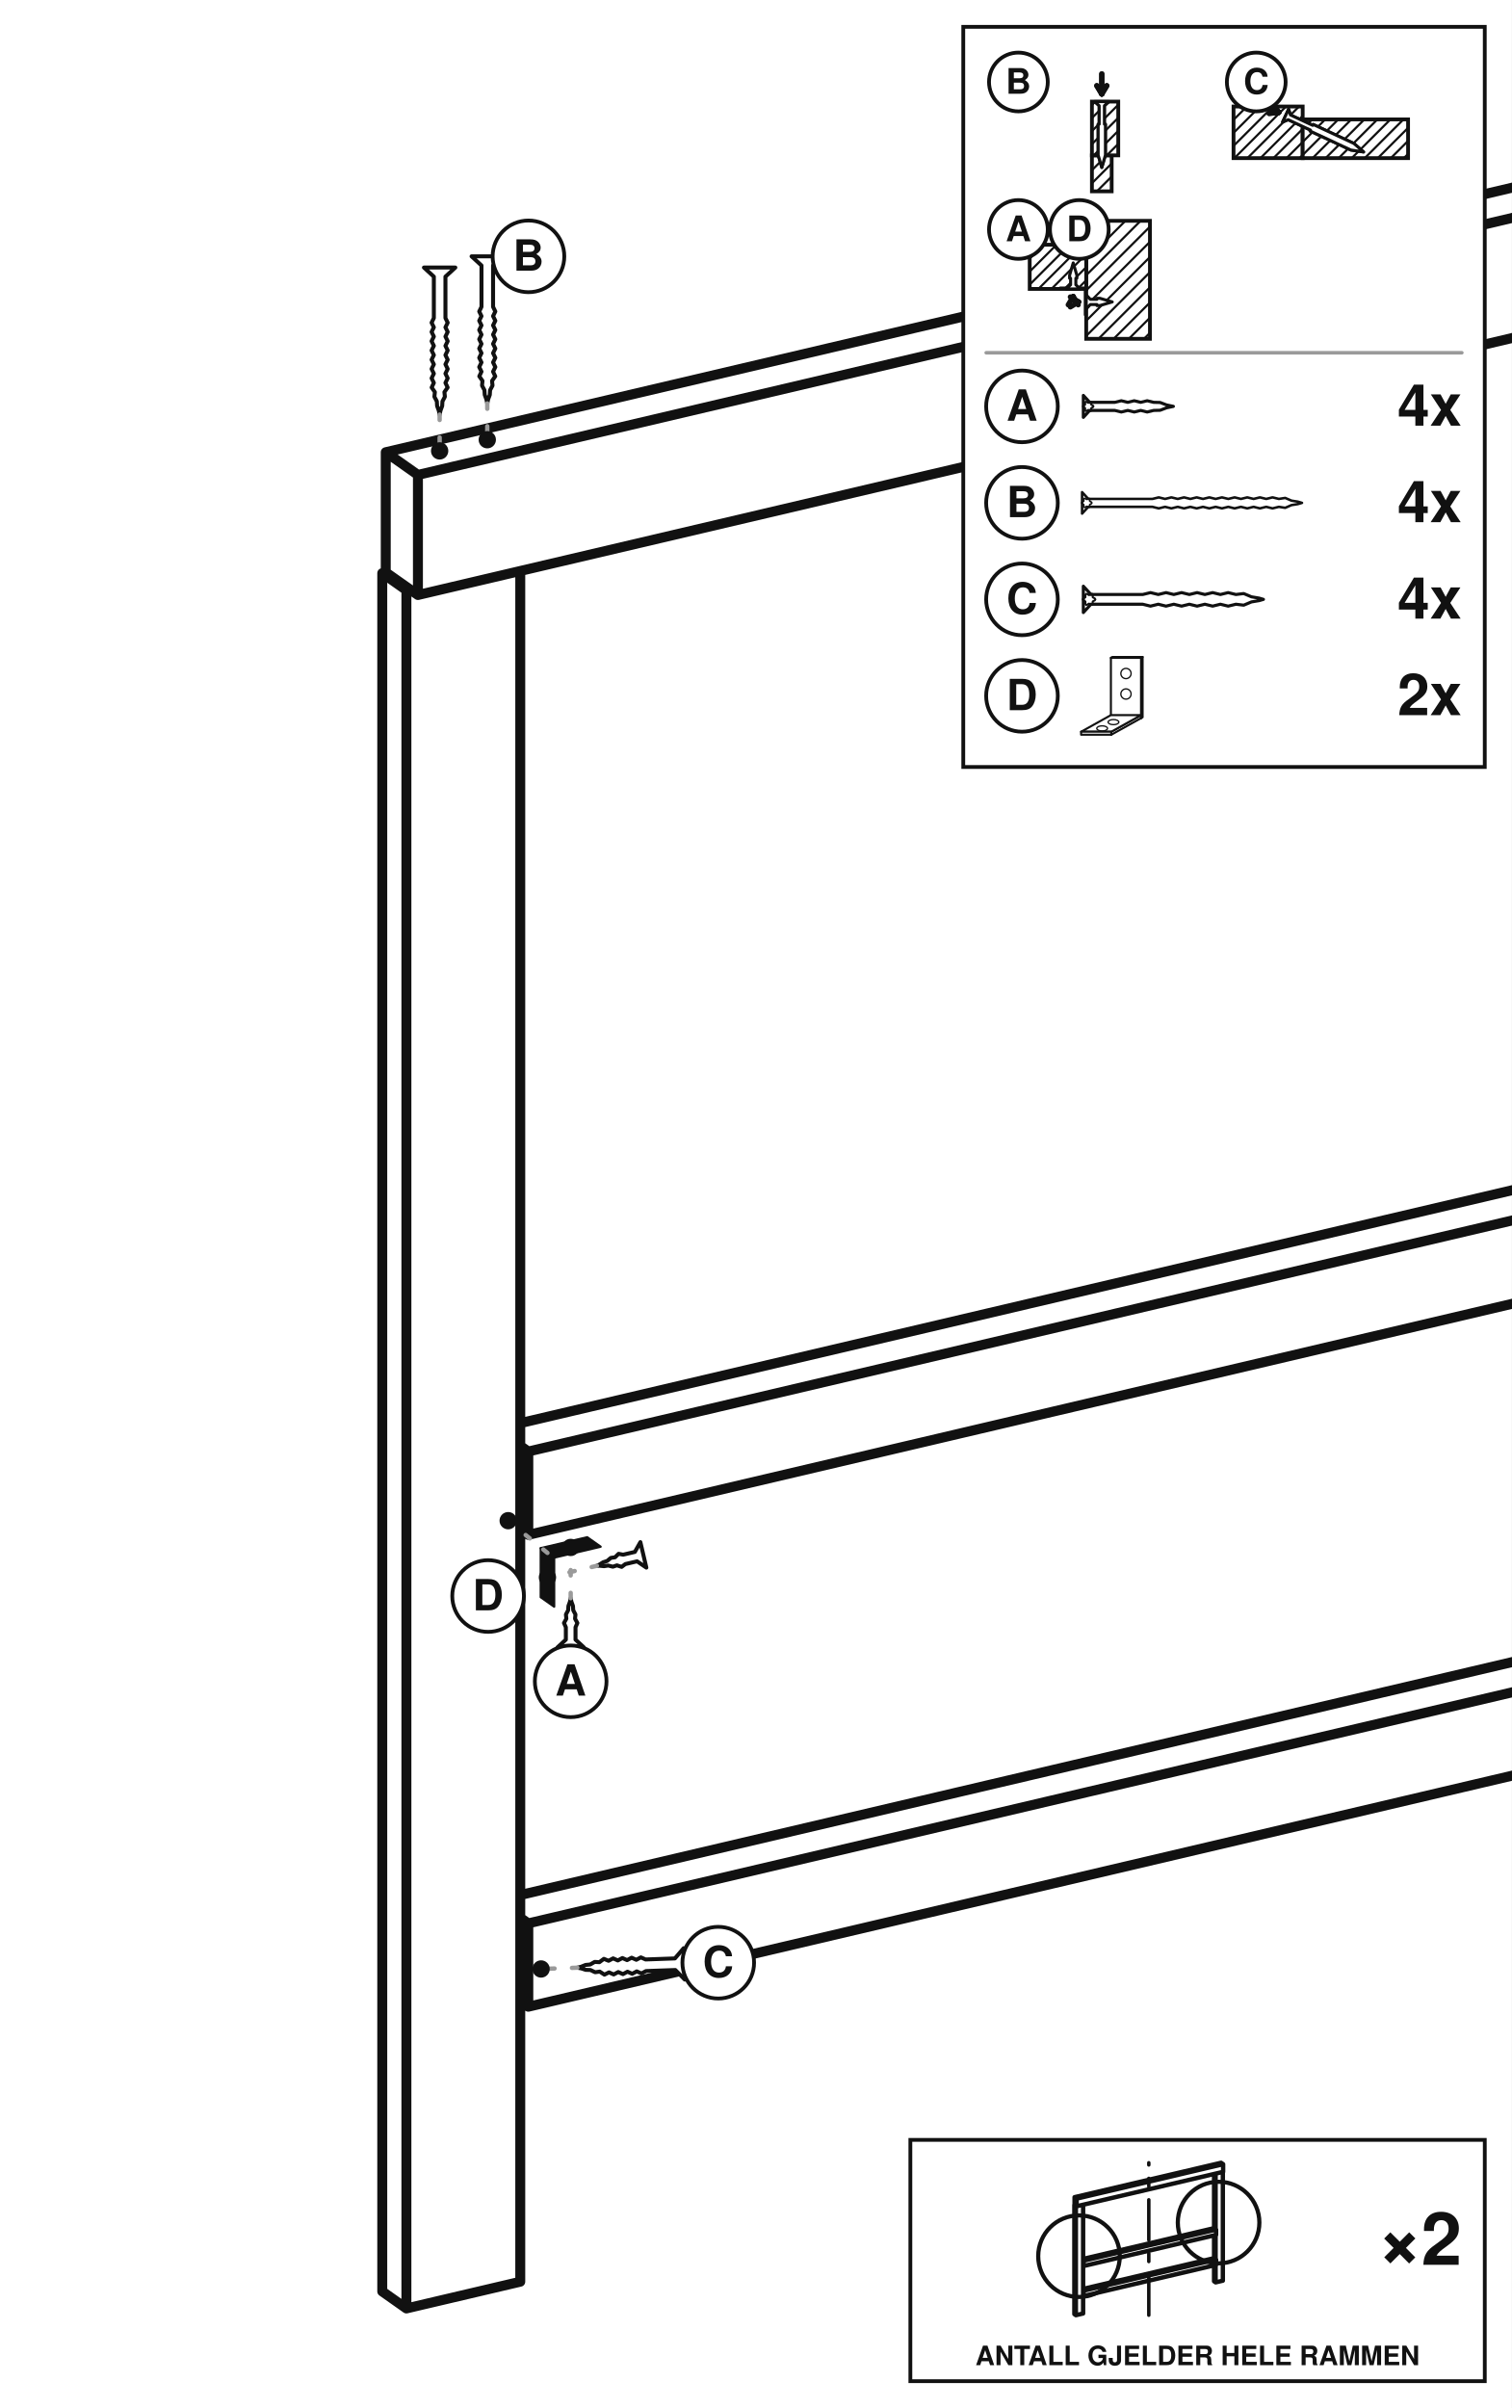
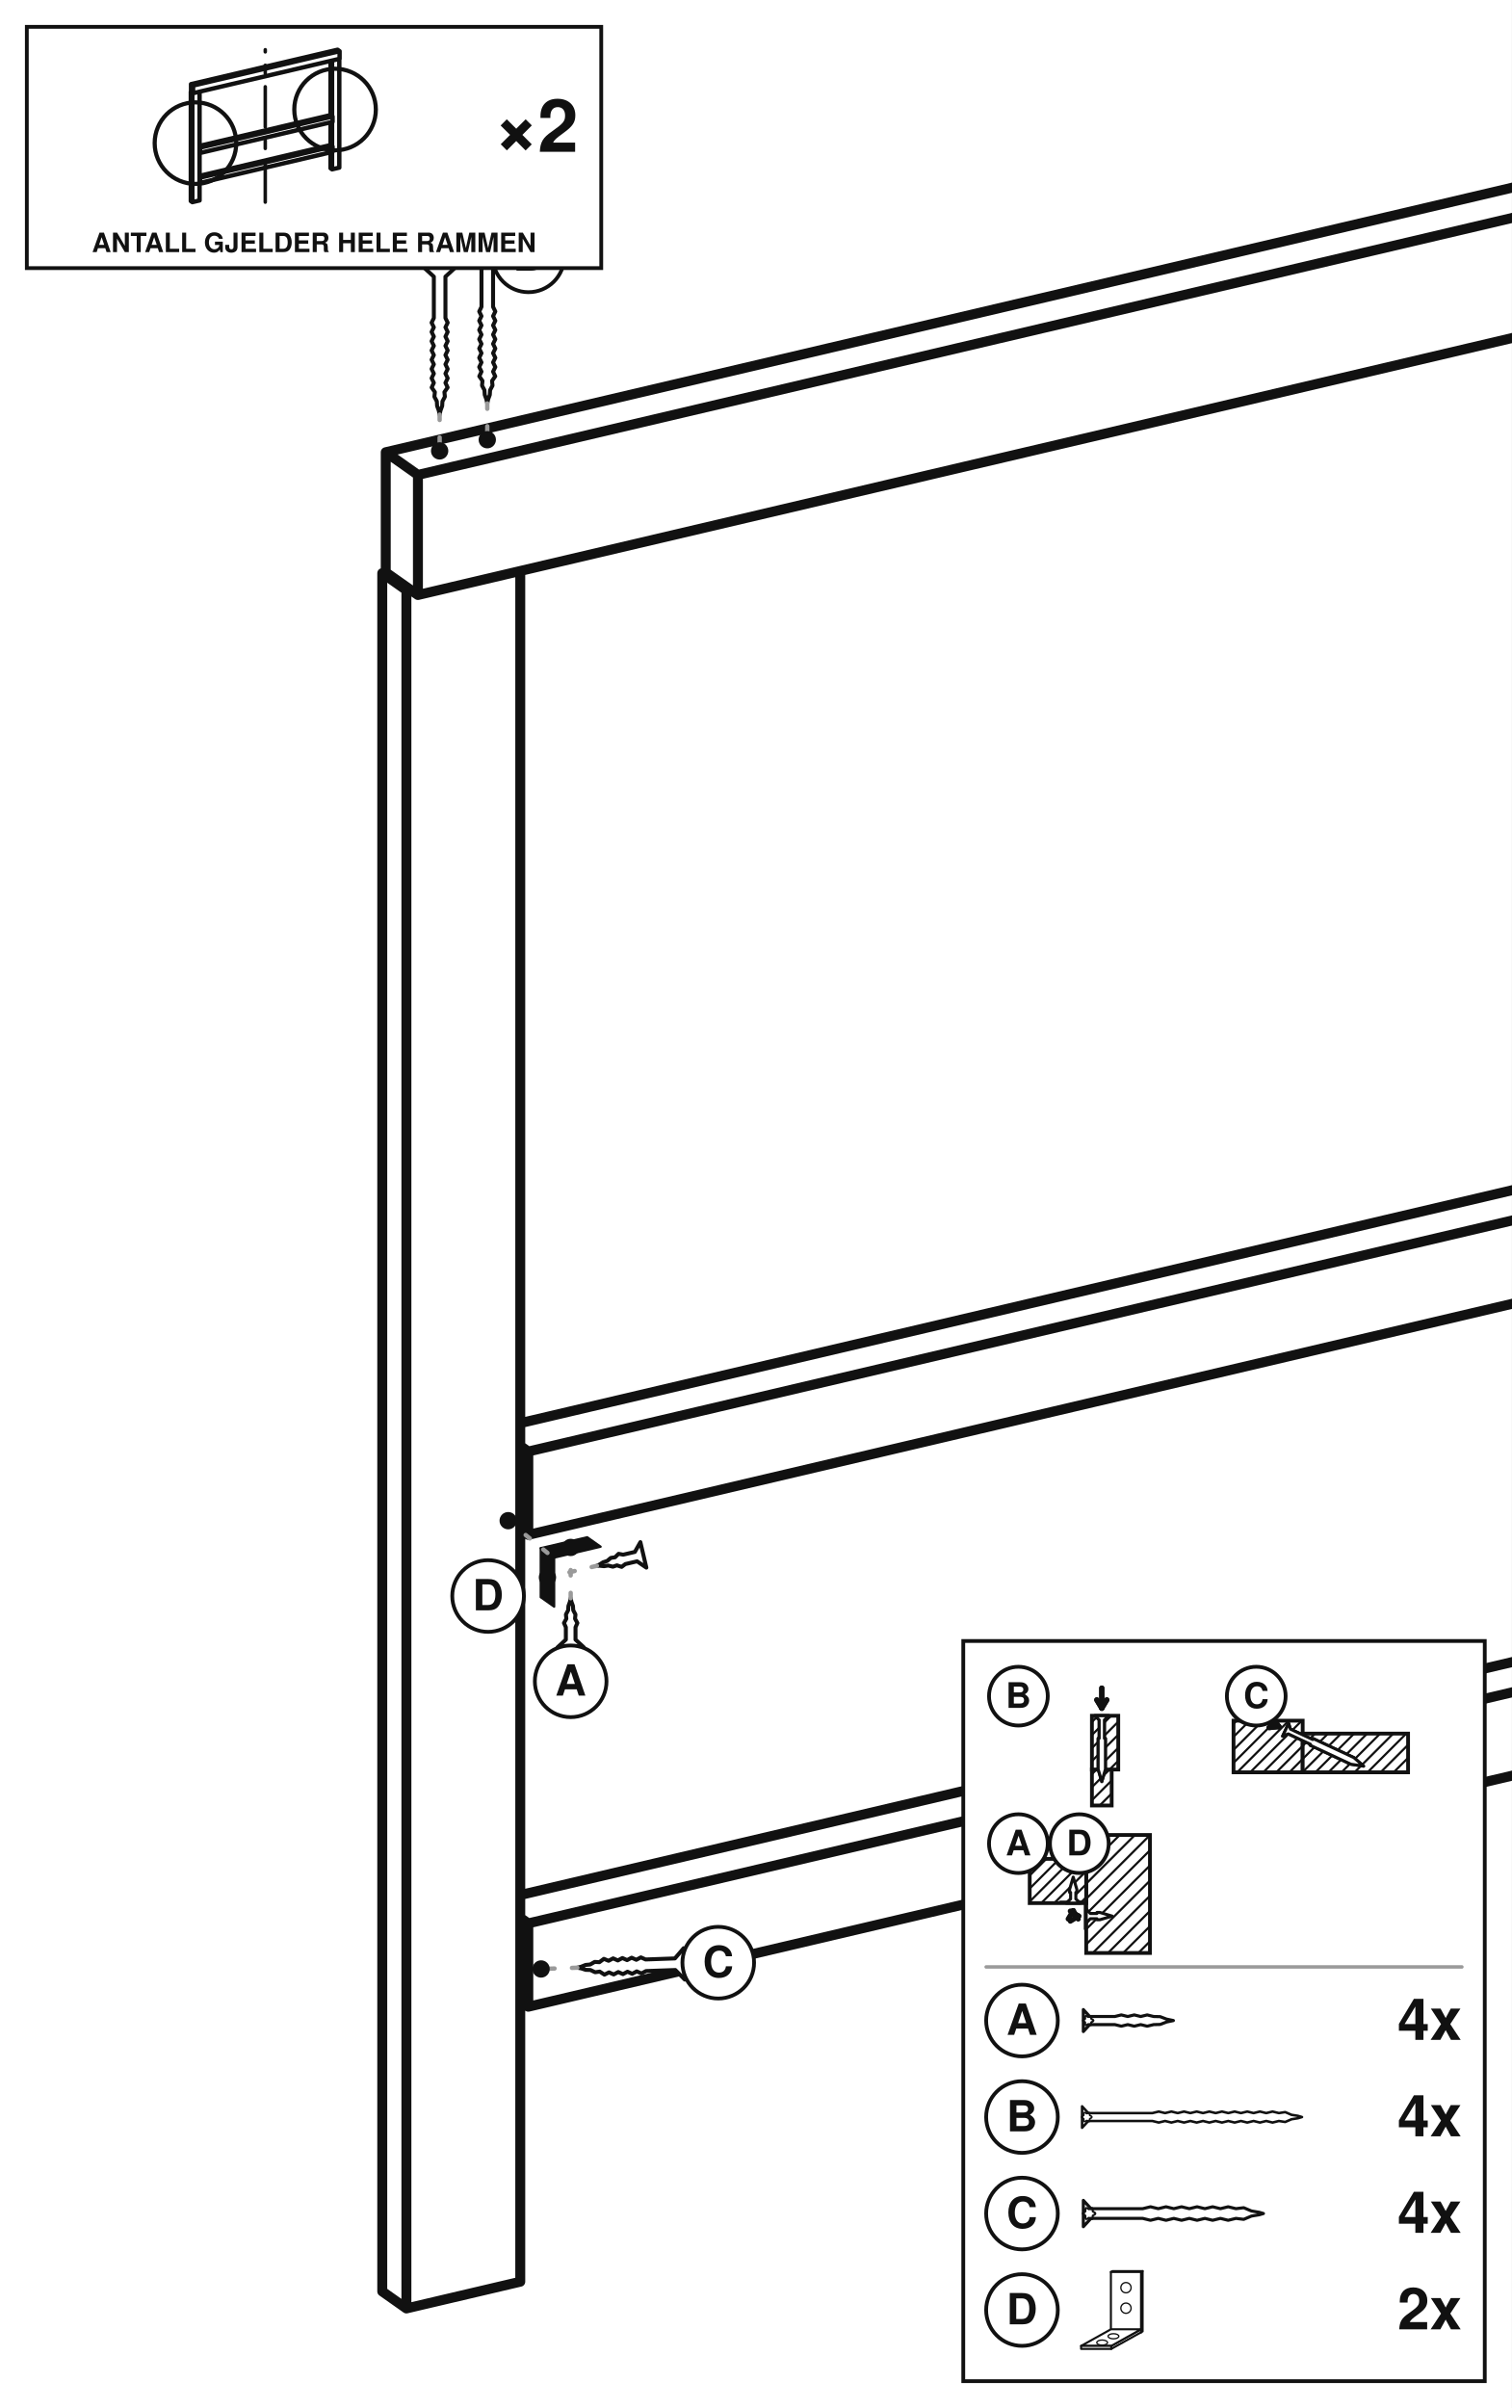
<svg xmlns="http://www.w3.org/2000/svg" viewBox="-1355.67 -722.44 1126.88 1794.88">
  <rect x="-1355.67" y="-722.44" width="1126.88" height="1794.88" fill="#ffffff" />
  <path d="M567.82,329.46 L591.82,346.37 M591.82,408.49 L591.82,346.37 M-967.82,706.99 L-961.82,711.21 M-961.82,773.34 L-961.82,711.21 M-967.82,769.11 L-961.82,773.34 M567.82,329.46 L-967.82,690.08 M591.82,408.49 L-961.82,773.34 M591.82,346.37 L-961.82,711.21 M670.7,593.54 L670.7,-681.62 M567.82,600.79 L567.82,414.13 M567.82,329.46 L567.82,62.41 M567.82,-22.25 L567.82,-657.46 M585.82,613.47 L585.82,409.9 M585.82,342.14 L585.82,58.19 M585.82,-9.57 L585.82,-661.69 M567.82,600.79 L585.82,613.47 M670.7,593.54 L585.82,613.47 M-967.82,978.31 L-967.82,-296.84 M-1070.7,985.56 L-1070.7,-295.23 M-1070.7,-295.23 L-1052.7,-282.55 M-1052.7,998.24 L-1052.7,-282.55 M-1070.7,985.56 L-1052.7,998.24 M-1068.1,-295.84 L-1070.7,-295.23 M-967.82,978.31 L-1052.7,998.24 M-1050.1,-283.16 L-1052.7,-282.55 M567.82,-22.25 L591.82,-5.34 M591.82,56.78 L591.82,-5.34 M-967.82,355.27 L-961.82,359.5 M-961.82,421.62 L-961.82,359.5 M-967.82,417.39 L-961.82,421.62 M567.82,-22.25 L-967.82,338.36 M591.82,56.78 L-961.82,421.62 M591.82,-5.34 L-961.82,359.5 M650.1,-788.85 L674.1,-771.94 M674.1,-682.42 L674.1,-771.94 M-1068.1,-295.84 L-1068.1,-385.37 M-1068.1,-385.37 L-1044.1,-368.46 M-1044.1,-278.93 L-1044.1,-368.46 M-1068.1,-295.84 L-1044.1,-278.93 M650.1,-788.85 L-1068.1,-385.37 M674.1,-682.42 L-1044.1,-278.93 M674.1,-771.94 L-1044.1,-368.46" fill="none" stroke="#111111" stroke-width="3.34" stroke-linecap="round" stroke-linejoin="round" stroke-dasharray="26 20" />
  <path d="M567.82,329.46 L591.82,346.37 M591.82,408.49 L591.82,346.37 M-967.82,706.99 L-961.82,711.21 M-961.82,773.34 L-961.82,711.21 M-967.82,769.11 L-961.82,773.34 M567.82,329.46 L-967.82,690.08 M591.82,408.49 L-961.82,773.34 M591.82,346.37 L-961.82,711.21 M670.7,593.54 L670.7,-681.62 M567.82,600.79 L567.82,414.13 M567.82,329.46 L567.82,62.41 M567.82,-22.25 L567.82,-657.46 M585.82,613.47 L585.82,409.9 M585.82,342.14 L585.82,58.19 M585.82,-9.57 L585.82,-661.69 M567.82,600.79 L585.82,613.47 M670.7,593.54 L585.82,613.47 M-967.82,978.31 L-967.82,-296.84 M-1070.7,985.56 L-1070.7,-295.23 M-1070.7,-295.23 L-1052.7,-282.55 M-1052.7,998.24 L-1052.7,-282.55 M-1070.7,985.56 L-1052.7,998.24 M-1068.1,-295.84 L-1070.7,-295.23 M-967.82,978.31 L-1052.7,998.24 M-1050.1,-283.16 L-1052.7,-282.55 M567.82,-22.25 L591.82,-5.34 M591.82,56.78 L591.82,-5.34 M-967.82,355.27 L-961.82,359.5 M-961.82,421.62 L-961.82,359.5 M-967.82,417.39 L-961.82,421.62 M567.82,-22.25 L-967.82,338.36 M591.82,56.78 L-961.82,421.62 M591.82,-5.34 L-961.82,359.5 M650.1,-788.85 L674.1,-771.94 M674.1,-682.42 L674.1,-771.94 M-1068.1,-295.84 L-1068.1,-385.37 M-1068.1,-385.37 L-1044.1,-368.46 M-1044.1,-278.93 L-1044.1,-368.46 M-1068.1,-295.84 L-1044.1,-278.93 M650.1,-788.85 L-1068.1,-385.37 M674.1,-682.42 L-1044.1,-278.93 M674.1,-771.94 L-1044.1,-368.46" fill="none" stroke="#111111" stroke-width="7.42" stroke-linecap="round" stroke-linejoin="round" />
-   <rect x="-637.56" y="-702.44" width="388.77" height="551.7" rx="0" fill="#ffffff" stroke="#111111" stroke-width="2.82" />
-   <rect x="-541.65" y="-606.63" width="14.72" height="26.8" rx="0" fill="#ffffff" stroke="#111111" stroke-width="2.82" />
-   <path d="M-541.65,-605.29 L-540.31,-606.63 M-541.65,-595.57 L-530.59,-606.63 M-541.65,-585.85 L-526.93,-600.57 M-537.95,-579.83 L-526.93,-590.85 M-528.23,-579.83 L-526.93,-581.13" fill="none" stroke="#111111" stroke-width="1.63" />
-   <rect x="-541.65" y="-646.71" width="19.63" height="40.08" rx="0" fill="#ffffff" stroke="#111111" stroke-width="2.82" />
-   <path d="M-541.65,-644.17 L-539.11,-646.71 M-541.65,-634.45 L-529.39,-646.71 M-541.65,-624.73 L-522.02,-644.36 M-541.65,-615.01 L-522.02,-634.64 M-540.31,-606.63 L-522.02,-624.92 M-530.59,-606.63 L-522.02,-615.2" fill="none" stroke="#111111" stroke-width="1.63" />
-   <path d="M-539.57,-646.71 L-536.24,-643.65 L-536.24,-629.84 L-537,-629.84 L-537,-606.84 L-534.29,-597.63 L-531.58,-606.84 L-531.58,-629.84 L-532.34,-629.84 L-532.34,-643.65 L-529.01,-646.71 Z" fill="#ffffff" stroke="#111111" stroke-width="2.26" stroke-linejoin="round" />
-   <path d="M-534.29,-667.33 L-534.29,-652.37" fill="none" stroke="#111111" stroke-width="3.9" stroke-linecap="round" />
-   <path d="M-534.29,-652.37 L-530.58,-658.55" fill="none" stroke="#111111" stroke-width="3.9" stroke-linecap="round" />
-   <path d="M-534.29,-652.37 L-538.01,-658.55" fill="none" stroke="#111111" stroke-width="3.9" stroke-linecap="round" />
-   <path d="M-539.57,-646.71 L-536.24,-643.65 L-536.24,-629.84 L-537,-629.84 L-537,-606.84 L-534.29,-597.63 L-531.58,-606.84 L-531.58,-629.84 L-532.34,-629.84 L-532.34,-643.65 L-529.01,-646.71 Z" fill="#ffffff" stroke="#111111" stroke-width="2.26" stroke-linejoin="round" />
-   <path d="M-534.29,-667.33 L-534.29,-652.37" fill="none" stroke="#111111" stroke-width="3.9" stroke-linecap="round" />
-   <path d="M-534.29,-652.37 L-530.58,-658.55" fill="none" stroke="#111111" stroke-width="3.9" stroke-linecap="round" />
-   <path d="M-534.29,-652.37 L-538.01,-658.55" fill="none" stroke="#111111" stroke-width="3.9" stroke-linecap="round" />
-   <circle cx="-596.46" cy="-661.33" r="21.9" fill="#ffffff" stroke="#111111" stroke-width="2.82" />
-   <text x="-596.46" y="-652.57" font-family="Helvetica, Arial, sans-serif" font-size="26.28" font-weight="bold" text-anchor="middle" fill="#111111">B</text>
-   <rect x="-436.08" y="-643.05" width="51.55" height="38.48" rx="0" fill="#ffffff" stroke="#111111" stroke-width="2.82" />
-   <path d="M-436.08,-642.82 L-435.85,-643.05 M-436.08,-633.1 L-426.13,-643.05 M-436.08,-623.38 L-416.41,-643.05 M-436.08,-613.66 L-406.69,-643.05 M-435.45,-604.57 L-396.97,-643.05 M-425.73,-604.57 L-387.25,-643.05 M-416.02,-604.57 L-384.53,-636.05 M-406.3,-604.57 L-384.53,-626.33 M-396.58,-604.57 L-384.53,-616.61 M-386.86,-604.57 L-384.53,-606.89" fill="none" stroke="#111111" stroke-width="1.63" />
-   <rect x="-384.53" y="-633.43" width="78.57" height="28.86" rx="0" fill="#ffffff" stroke="#111111" stroke-width="2.82" />
-   <path d="M-384.53,-626.33 L-377.43,-633.43 M-384.53,-616.61 L-367.71,-633.43 M-384.53,-606.89 L-357.99,-633.43 M-377.14,-604.57 L-348.27,-633.43 M-367.42,-604.57 L-338.55,-633.43 M-357.7,-604.57 L-328.83,-633.43 M-347.98,-604.57 L-319.12,-633.43 M-338.26,-604.57 L-309.4,-633.43 M-328.54,-604.57 L-305.96,-627.14 M-318.82,-604.57 L-305.96,-617.42 M-309.1,-604.57 L-305.96,-607.7" fill="none" stroke="#111111" stroke-width="1.63" />
-   <path d="M-399.49,-631.49 L-395.3,-633.21 L-378.7,-625.47 L-379.02,-624.78 L-348.62,-610.61 L-339.13,-609.17 L-346.33,-615.51 L-376.73,-629.69 L-377.05,-629 L-393.65,-636.75 L-395.02,-641.06 Z" fill="#ffffff" stroke="#111111" stroke-width="2.26" stroke-linejoin="round" />
-   <path d="M-421.67,-647.66 L-402.39,-638.67" fill="none" stroke="#111111" stroke-width="3.9" stroke-linecap="round" />
-   <path d="M-402.39,-638.67 L-406.41,-644.64" fill="none" stroke="#111111" stroke-width="3.9" stroke-linecap="round" />
-   <path d="M-402.39,-638.67 L-409.55,-637.91" fill="none" stroke="#111111" stroke-width="3.9" stroke-linecap="round" />
-   <path d="M-399.49,-631.49 L-395.3,-633.21 L-378.7,-625.47 L-379.02,-624.78 L-348.62,-610.61 L-339.13,-609.17 L-346.33,-615.51 L-376.73,-629.69 L-377.05,-629 L-393.65,-636.75 L-395.02,-641.06 Z" fill="#ffffff" stroke="#111111" stroke-width="2.26" stroke-linejoin="round" />
-   <path d="M-421.67,-647.66 L-402.39,-638.67" fill="none" stroke="#111111" stroke-width="3.9" stroke-linecap="round" />
-   <path d="M-402.39,-638.67 L-406.41,-644.64" fill="none" stroke="#111111" stroke-width="3.9" stroke-linecap="round" />
-   <path d="M-402.39,-638.67 L-409.55,-637.91" fill="none" stroke="#111111" stroke-width="3.9" stroke-linecap="round" />
-   <circle cx="-419.14" cy="-661.33" r="21.9" fill="#ffffff" stroke="#111111" stroke-width="2.82" />
-   <text x="-419.14" y="-652.57" font-family="Helvetica, Arial, sans-serif" font-size="26.28" font-weight="bold" text-anchor="middle" fill="#111111">C</text>
-   <rect x="-545.9" y="-557.84" width="47.5" height="87.95" rx="0" fill="#ffffff" stroke="#111111" stroke-width="2.82" />
-   <path d="M-545.9,-551.24 L-539.29,-557.84 M-545.9,-539.93 L-527.98,-557.84 M-545.9,-528.62 L-516.67,-557.84 M-545.9,-517.31 L-505.36,-557.84 M-545.9,-506 L-498.39,-553.5 M-545.9,-494.69 L-498.39,-542.19 M-545.9,-483.37 L-498.39,-530.88 M-545.9,-472.06 L-498.39,-519.57 M-536.76,-469.89 L-498.39,-508.26 M-525.45,-469.89 L-498.39,-496.95 M-514.13,-469.89 L-498.39,-485.64 M-502.82,-469.89 L-498.39,-474.33" fill="none" stroke="#111111" stroke-width="1.63" />
-   <rect x="-588.03" y="-540.04" width="42.13" height="32.96" rx="0" fill="#ffffff" stroke="#111111" stroke-width="2.82" />
-   <path d="M-588.03,-539.47 L-587.46,-540.04 M-588.03,-529.75 L-577.74,-540.04 M-588.03,-520.03 L-568.02,-540.04 M-588.03,-510.31 L-558.3,-540.04 M-581.54,-507.08 L-548.58,-540.04 M-571.82,-507.08 L-545.9,-533.01 M-562.1,-507.08 L-545.9,-523.29 M-552.38,-507.08 L-545.9,-513.57" fill="none" stroke="#111111" stroke-width="1.63" />
-   <path d="M-545.9,-507.08 L-545.9,-487.69 L-546.86,-487.69 L-546.86,-507.08 Z" fill="#111111" stroke="#111111" stroke-width="1.69" stroke-linejoin="round" />
-   <path d="M-545.9,-507.08 L-565.28,-507.08 L-565.28,-508.05 L-545.9,-508.05 Z" fill="#111111" stroke="#111111" stroke-width="1.69" stroke-linejoin="round" />
-   <path d="M-545.9,-492.11 L-542.83,-495.44 L-537.93,-495.44 L-537.93,-494.68 L-535.71,-494.68 L-526.51,-497.39 L-535.71,-500.1 L-537.93,-500.1 L-537.93,-499.34 L-542.83,-499.34 L-545.9,-502.67 Z" fill="#ffffff" stroke="#111111" stroke-width="2.26" stroke-linejoin="round" />
-   <path d="M-554.04,-497.39 L-551.56,-497.39" fill="none" stroke="#111111" stroke-width="3.9" stroke-linecap="round" />
-   <path d="M-551.56,-497.39 L-557.73,-501.1" fill="none" stroke="#111111" stroke-width="3.9" stroke-linecap="round" />
-   <path d="M-551.56,-497.39 L-557.73,-493.67" fill="none" stroke="#111111" stroke-width="3.9" stroke-linecap="round" />
-   <path d="M-550.31,-507.08 L-553.64,-510.15 L-553.64,-515.04 L-552.88,-515.04 L-552.88,-517.26 L-555.59,-526.47 L-558.3,-517.26 L-558.3,-515.04 L-557.54,-515.04 L-557.54,-510.15 L-560.87,-507.08 Z" fill="#ffffff" stroke="#111111" stroke-width="2.26" stroke-linejoin="round" />
-   <path d="M-555.59,-498.94 L-555.59,-501.42" fill="none" stroke="#111111" stroke-width="3.9" stroke-linecap="round" />
-   <path d="M-555.59,-501.42 L-559.3,-495.25" fill="none" stroke="#111111" stroke-width="3.9" stroke-linecap="round" />
-   <path d="M-555.59,-501.42 L-551.88,-495.25" fill="none" stroke="#111111" stroke-width="3.9" stroke-linecap="round" />
-   <circle cx="-596.46" cy="-551.4" r="21.9" fill="#ffffff" stroke="#111111" stroke-width="2.82" />
-   <text x="-596.46" y="-542.63" font-family="Helvetica, Arial, sans-serif" font-size="26.28" font-weight="bold" text-anchor="middle" fill="#111111">A</text>
-   <circle cx="-551.05" cy="-551.4" r="21.9" fill="#ffffff" stroke="#111111" stroke-width="2.82" />
-   <text x="-551.05" y="-542.63" font-family="Helvetica, Arial, sans-serif" font-size="26.28" font-weight="bold" text-anchor="middle" fill="#111111">D</text>
-   <path d="M-620.5,-459.5 L-265.85,-459.5" fill="none" stroke="#9a9a9a" stroke-width="2.6" stroke-linecap="round" />
-   <circle cx="-593.79" cy="-419.53" r="26.71" fill="#ffffff" stroke="#111111" stroke-width="2.82" />
-   <text x="-593.79" y="-408.85" font-family="Helvetica, Arial, sans-serif" font-size="32.05" font-weight="bold" text-anchor="middle" fill="#111111">A</text>
-   <svg x="-553.08" y="-444.71" width="77.2" height="50.35" viewBox="0 0 184 120" preserveAspectRatio="xMidYMid meet">
+   <rect x="-637.56" y="500.73" width="388.77" height="551.7" rx="0" fill="#ffffff" stroke="#111111" stroke-width="2.82" />
+   <rect x="-541.65" y="596.54" width="14.72" height="26.8" rx="0" fill="#ffffff" stroke="#111111" stroke-width="2.82" />
+   <path d="M-541.65,599.97 L-538.22,596.54 M-541.65,609.69 L-528.5,596.54 M-541.65,619.41 L-526.93,604.69 M-535.86,623.34 L-526.93,614.41" fill="none" stroke="#111111" stroke-width="1.63" />
+   <rect x="-541.65" y="556.46" width="19.63" height="40.08" rx="0" fill="#ffffff" stroke="#111111" stroke-width="2.82" />
+   <path d="M-541.65,561.09 L-537.02,556.46 M-541.65,570.81 L-527.3,556.46 M-541.65,580.53 L-522.02,560.9 M-541.65,590.25 L-522.02,570.62 M-538.22,596.54 L-522.02,580.34 M-528.5,596.54 L-522.02,590.06" fill="none" stroke="#111111" stroke-width="1.63" />
+   <path d="M-539.57,556.46 L-536.24,559.53 L-536.24,573.33 L-537,573.33 L-537,596.33 L-534.29,605.54 L-531.58,596.33 L-531.58,573.33 L-532.34,573.33 L-532.34,559.53 L-529.01,556.46 Z" fill="#ffffff" stroke="#111111" stroke-width="2.26" stroke-linejoin="round" />
+   <path d="M-534.29,535.85 L-534.29,550.8" fill="none" stroke="#111111" stroke-width="3.9" stroke-linecap="round" />
+   <path d="M-534.29,550.8 L-530.58,544.63" fill="none" stroke="#111111" stroke-width="3.9" stroke-linecap="round" />
+   <path d="M-534.29,550.8 L-538.01,544.63" fill="none" stroke="#111111" stroke-width="3.9" stroke-linecap="round" />
+   <path d="M-539.57,556.46 L-536.24,559.53 L-536.24,573.33 L-537,573.33 L-537,596.33 L-534.29,605.54 L-531.58,596.33 L-531.58,573.33 L-532.34,573.33 L-532.34,559.53 L-529.01,556.46 Z" fill="#ffffff" stroke="#111111" stroke-width="2.26" stroke-linejoin="round" />
+   <path d="M-534.29,535.85 L-534.29,550.8" fill="none" stroke="#111111" stroke-width="3.9" stroke-linecap="round" />
+   <path d="M-534.29,550.8 L-530.58,544.63" fill="none" stroke="#111111" stroke-width="3.9" stroke-linecap="round" />
+   <path d="M-534.29,550.8 L-538.01,544.63" fill="none" stroke="#111111" stroke-width="3.9" stroke-linecap="round" />
+   <circle cx="-596.46" cy="541.84" r="21.9" fill="#ffffff" stroke="#111111" stroke-width="2.82" />
+   <text x="-596.46" y="550.6" font-family="Helvetica, Arial, sans-serif" font-size="26.28" font-weight="bold" text-anchor="middle" fill="#111111">B</text>
+   <rect x="-436.08" y="560.13" width="51.55" height="38.48" rx="0" fill="#ffffff" stroke="#111111" stroke-width="2.82" />
+   <path d="M-436.08,562.44 L-433.77,560.13 M-436.08,572.16 L-424.05,560.13 M-436.08,581.88 L-414.33,560.13 M-436.08,591.6 L-404.61,560.13 M-433.37,598.61 L-394.89,560.13 M-423.65,598.61 L-385.17,560.13 M-413.93,598.61 L-384.53,569.21 M-404.21,598.61 L-384.53,578.93 M-394.49,598.61 L-384.53,588.65 M-384.77,598.61 L-384.53,598.37" fill="none" stroke="#111111" stroke-width="1.63" />
+   <rect x="-384.53" y="569.75" width="78.57" height="28.86" rx="0" fill="#ffffff" stroke="#111111" stroke-width="2.82" />
+   <path d="M-384.53,578.93 L-375.35,569.75 M-384.53,588.65 L-365.63,569.75 M-384.53,598.37 L-355.91,569.75 M-375.05,598.61 L-346.19,569.75 M-365.33,598.61 L-336.47,569.75 M-355.61,598.61 L-326.75,569.75 M-345.89,598.61 L-317.03,569.75 M-336.17,598.61 L-307.31,569.75 M-326.45,598.61 L-305.96,578.12 M-316.73,598.61 L-305.96,587.84 M-307.01,598.61 L-305.96,597.56" fill="none" stroke="#111111" stroke-width="1.63" />
+   <path d="M-399.49,571.69 L-395.3,569.96 L-378.7,577.71 L-379.02,578.39 L-348.62,592.57 L-339.13,594.01 L-346.33,587.66 L-376.73,573.48 L-377.05,574.17 L-393.65,566.43 L-395.02,562.12 Z" fill="#ffffff" stroke="#111111" stroke-width="2.26" stroke-linejoin="round" />
+   <path d="M-421.67,555.52 L-402.39,564.51" fill="none" stroke="#111111" stroke-width="3.9" stroke-linecap="round" />
+   <path d="M-402.39,564.51 L-406.41,558.53" fill="none" stroke="#111111" stroke-width="3.9" stroke-linecap="round" />
+   <path d="M-402.39,564.51 L-409.55,565.27" fill="none" stroke="#111111" stroke-width="3.9" stroke-linecap="round" />
+   <path d="M-399.49,571.69 L-395.3,569.96 L-378.7,577.71 L-379.02,578.39 L-348.62,592.57 L-339.13,594.01 L-346.33,587.66 L-376.73,573.48 L-377.05,574.17 L-393.65,566.43 L-395.02,562.12 Z" fill="#ffffff" stroke="#111111" stroke-width="2.26" stroke-linejoin="round" />
+   <path d="M-421.67,555.52 L-402.39,564.51" fill="none" stroke="#111111" stroke-width="3.9" stroke-linecap="round" />
+   <path d="M-402.39,564.51 L-406.41,558.53" fill="none" stroke="#111111" stroke-width="3.9" stroke-linecap="round" />
+   <path d="M-402.39,564.51 L-409.55,565.27" fill="none" stroke="#111111" stroke-width="3.9" stroke-linecap="round" />
+   <circle cx="-419.14" cy="541.84" r="21.9" fill="#ffffff" stroke="#111111" stroke-width="2.82" />
+   <text x="-419.14" y="550.6" font-family="Helvetica, Arial, sans-serif" font-size="26.28" font-weight="bold" text-anchor="middle" fill="#111111">C</text>
+   <rect x="-545.9" y="645.33" width="47.5" height="87.95" rx="0" fill="#ffffff" stroke="#111111" stroke-width="2.82" />
+   <path d="M-545.9,647.69 L-543.53,645.33 M-545.9,659 L-532.22,645.33 M-545.9,670.31 L-520.91,645.33 M-545.9,681.62 L-509.6,645.33 M-545.9,692.93 L-498.39,645.43 M-545.9,704.24 L-498.39,656.74 M-545.9,715.56 L-498.39,668.05 M-545.9,726.87 L-498.39,679.36 M-541,733.28 L-498.39,690.67 M-529.69,733.28 L-498.39,701.98 M-518.38,733.28 L-498.39,713.29 M-507.07,733.28 L-498.39,724.6" fill="none" stroke="#111111" stroke-width="1.63" />
+   <rect x="-588.03" y="663.13" width="42.13" height="32.96" rx="0" fill="#ffffff" stroke="#111111" stroke-width="2.82" />
+   <path d="M-588.03,665.79 L-585.37,663.13 M-588.03,675.51 L-575.65,663.13 M-588.03,685.23 L-565.93,663.13 M-588.03,694.95 L-556.21,663.13 M-579.45,696.09 L-546.49,663.13 M-569.73,696.09 L-545.9,672.25 M-560.01,696.09 L-545.9,681.97 M-550.29,696.09 L-545.9,691.69" fill="none" stroke="#111111" stroke-width="1.63" />
+   <path d="M-545.9,696.09 L-545.9,715.48 L-546.86,715.48 L-546.86,696.09 Z" fill="#111111" stroke="#111111" stroke-width="1.69" stroke-linejoin="round" />
+   <path d="M-545.9,696.09 L-565.28,696.09 L-565.28,695.12 L-545.9,695.12 Z" fill="#111111" stroke="#111111" stroke-width="1.69" stroke-linejoin="round" />
+   <path d="M-545.9,711.07 L-542.83,707.74 L-537.93,707.74 L-537.93,708.49 L-535.71,708.49 L-526.51,705.79 L-535.71,703.08 L-537.93,703.08 L-537.93,703.84 L-542.83,703.84 L-545.9,700.51 Z" fill="#ffffff" stroke="#111111" stroke-width="2.26" stroke-linejoin="round" />
+   <path d="M-554.04,705.79 L-551.56,705.79" fill="none" stroke="#111111" stroke-width="3.9" stroke-linecap="round" />
+   <path d="M-551.56,705.79 L-557.73,702.07" fill="none" stroke="#111111" stroke-width="3.9" stroke-linecap="round" />
+   <path d="M-551.56,705.79 L-557.73,709.5" fill="none" stroke="#111111" stroke-width="3.9" stroke-linecap="round" />
+   <path d="M-550.31,696.09 L-553.64,693.03 L-553.64,688.13 L-552.88,688.13 L-552.88,685.91 L-555.59,676.7 L-558.3,685.91 L-558.3,688.13 L-557.54,688.13 L-557.54,693.03 L-560.87,696.09 Z" fill="#ffffff" stroke="#111111" stroke-width="2.26" stroke-linejoin="round" />
+   <path d="M-555.59,704.24 L-555.59,701.75" fill="none" stroke="#111111" stroke-width="3.9" stroke-linecap="round" />
+   <path d="M-555.59,701.75 L-559.3,707.92" fill="none" stroke="#111111" stroke-width="3.9" stroke-linecap="round" />
+   <path d="M-555.59,701.75 L-551.88,707.92" fill="none" stroke="#111111" stroke-width="3.9" stroke-linecap="round" />
+   <circle cx="-596.46" cy="651.78" r="21.9" fill="#ffffff" stroke="#111111" stroke-width="2.82" />
+   <text x="-596.46" y="660.54" font-family="Helvetica, Arial, sans-serif" font-size="26.28" font-weight="bold" text-anchor="middle" fill="#111111">A</text>
+   <circle cx="-551.05" cy="651.78" r="21.9" fill="#ffffff" stroke="#111111" stroke-width="2.82" />
+   <text x="-551.05" y="660.54" font-family="Helvetica, Arial, sans-serif" font-size="26.28" font-weight="bold" text-anchor="middle" fill="#111111">D</text>
+   <path d="M-620.5,743.68 L-265.85,743.68" fill="none" stroke="#9a9a9a" stroke-width="2.6" stroke-linecap="round" />
+   <circle cx="-593.79" cy="783.64" r="26.71" fill="#ffffff" stroke="#111111" stroke-width="2.82" />
+   <text x="-593.79" y="794.32" font-family="Helvetica, Arial, sans-serif" font-size="32.05" font-weight="bold" text-anchor="middle" fill="#111111">A</text>
+   <svg x="-553.08" y="758.47" width="77.2" height="50.35" viewBox="0 0 184 120" preserveAspectRatio="xMidYMid meet">
    <g fill="none" stroke="#111" stroke-width="5.5" stroke-linecap="round" stroke-linejoin="round">
      <g transform="scale(4) translate(3 15)" stroke-width="1.38">
        <path d="M 0 -4.88 L 2.83 -1.8 L 13.98 -1.8 L 13.98 -1.8 L 16.86 -2.5 L 19.73 -1.8 L 22.61 -2.5 L 25.48 -1.8 L 28.36 -2.5 L 31.23 -1.8 L 34.11 -1.73 L 36.98 -0.64 L 39.86 -0.04 L 40 0 L 40 0 L 40 0 L 39.86 0.04 L 36.98 0.64 L 34.11 1.73 L 31.23 1.8 L 28.36 2.5 L 25.48 1.8 L 22.61 2.5 L 19.73 1.8 L 16.86 2.5 L 13.98 1.8 L 13.98 1.8 L 2.83 1.8 L 0 4.88 Z" />
        <path d="M 4.49 0 L 4.26 0.37 L 3.8 0.6 L 3.5 0.78 L 3.49 1.13 L 3.53 1.64 L 3.32 2.03 L 2.88 2.02 L 2.45 1.73 L 2.15 1.56 L 1.85 1.73 L 1.42 2.02 L 0.98 2.03 L 0.77 1.64 L 0.81 1.13 L 0.8 0.78 L 0.5 0.6 L 0.04 0.37 L -0.19 0 L 0.04 -0.37 L 0.5 -0.6 L 0.8 -0.78 L 0.81 -1.13 L 0.77 -1.64 L 0.98 -2.03 L 1.42 -2.02 L 1.85 -1.73 L 2.15 -1.56 L 2.45 -1.73 L 2.88 -2.02 L 3.32 -2.03 L 3.53 -1.64 L 3.49 -1.13 L 3.5 -0.78 L 3.8 -0.6 L 4.26 -0.37 Z" stroke-width="0.88" />
      </g>
    </g>
  </svg>
-   <text x="-265.85" y="-405.15" font-family="Helvetica, Arial, sans-serif" font-size="43.15" font-weight="bold" text-anchor="end" fill="#111111">4x</text>
-   <circle cx="-593.79" cy="-347.61" r="26.71" fill="#ffffff" stroke="#111111" stroke-width="2.82" />
-   <text x="-593.79" y="-336.93" font-family="Helvetica, Arial, sans-serif" font-size="32.05" font-weight="bold" text-anchor="middle" fill="#111111">B</text>
-   <svg x="-553.08" y="-368.1" width="172.14" height="40.99" viewBox="0 0 504 120" preserveAspectRatio="xMidYMid meet">
+   <text x="-265.85" y="798.03" font-family="Helvetica, Arial, sans-serif" font-size="43.15" font-weight="bold" text-anchor="end" fill="#111111">4x</text>
+   <circle cx="-593.79" cy="855.56" r="26.71" fill="#ffffff" stroke="#111111" stroke-width="2.82" />
+   <text x="-593.79" y="866.25" font-family="Helvetica, Arial, sans-serif" font-size="32.05" font-weight="bold" text-anchor="middle" fill="#111111">B</text>
+   <svg x="-553.08" y="835.07" width="172.14" height="40.99" viewBox="0 0 504 120" preserveAspectRatio="xMidYMid meet">
    <g fill="none" stroke="#111" stroke-width="5.5" stroke-linecap="round" stroke-linejoin="round">
      <g transform="scale(4) translate(3 15)" stroke-width="1.38">
        <path d="M 0 -5.85 L 3.39 -2.16 L 38.38 -2.16 L 38.38 -2.16 L 41.83 -3 L 45.28 -2.16 L 48.73 -3 L 52.18 -2.16 L 55.63 -3 L 59.08 -2.16 L 62.53 -3 L 65.98 -2.16 L 69.43 -3 L 72.88 -2.16 L 76.33 -3 L 79.78 -2.16 L 83.23 -3 L 86.68 -2.16 L 90.13 -3 L 93.58 -2.16 L 97.03 -3 L 100.48 -2.16 L 103.93 -3 L 107.38 -2.16 L 110.83 -2.7 L 114.28 -1.21 L 117.73 -0.67 L 120 0 L 120 0 L 120 0 L 117.73 0.67 L 114.28 1.21 L 110.83 2.7 L 107.38 2.16 L 103.93 3 L 100.48 2.16 L 97.03 3 L 93.58 2.16 L 90.13 3 L 86.68 2.16 L 83.23 3 L 79.78 2.16 L 76.33 3 L 72.88 2.16 L 69.43 3 L 65.98 2.16 L 62.53 3 L 59.08 2.16 L 55.63 3 L 52.18 2.16 L 48.73 3 L 45.28 2.16 L 41.83 3 L 38.38 2.16 L 38.38 2.16 L 3.39 2.16 L 0 5.85 Z" />
        <path d="M 5.35 0 L 5.07 0.45 L 4.52 0.72 L 4.16 0.94 L 4.15 1.35 L 4.19 1.97 L 3.94 2.43 L 3.42 2.42 L 2.91 2.07 L 2.54 1.87 L 2.17 2.07 L 1.66 2.42 L 1.14 2.43 L 0.89 1.97 L 0.93 1.35 L 0.92 0.94 L 0.56 0.72 L 0.01 0.45 L -0.27 0 L 0.01 -0.45 L 0.56 -0.72 L 0.92 -0.94 L 0.93 -1.35 L 0.89 -1.97 L 1.14 -2.43 L 1.66 -2.42 L 2.17 -2.07 L 2.54 -1.87 L 2.91 -2.07 L 3.42 -2.42 L 3.94 -2.43 L 4.19 -1.97 L 4.15 -1.35 L 4.16 -0.94 L 4.52 -0.72 L 5.07 -0.45 Z" stroke-width="0.88" />
      </g>
    </g>
  </svg>
-   <text x="-265.85" y="-333.23" font-family="Helvetica, Arial, sans-serif" font-size="43.15" font-weight="bold" text-anchor="end" fill="#111111">4x</text>
-   <circle cx="-593.79" cy="-275.69" r="26.71" fill="#ffffff" stroke="#111111" stroke-width="2.82" />
-   <text x="-593.79" y="-265" font-family="Helvetica, Arial, sans-serif" font-size="32.05" font-weight="bold" text-anchor="middle" fill="#111111">C</text>
-   <svg x="-553.08" y="-300.86" width="144.33" height="50.35" viewBox="0 0 344 120" preserveAspectRatio="xMidYMid meet">
+   <text x="-265.85" y="869.95" font-family="Helvetica, Arial, sans-serif" font-size="43.15" font-weight="bold" text-anchor="end" fill="#111111">4x</text>
+   <circle cx="-593.79" cy="927.49" r="26.71" fill="#ffffff" stroke="#111111" stroke-width="2.82" />
+   <text x="-593.79" y="938.17" font-family="Helvetica, Arial, sans-serif" font-size="32.05" font-weight="bold" text-anchor="middle" fill="#111111">C</text>
+   <svg x="-553.08" y="902.31" width="144.33" height="50.35" viewBox="0 0 344 120" preserveAspectRatio="xMidYMid meet">
    <g fill="none" stroke="#111" stroke-width="5.5" stroke-linecap="round" stroke-linejoin="round">
      <g transform="scale(4) translate(3 15)" stroke-width="1.38">
        <path d="M 0 -5.85 L 3.39 -2.16 L 26.38 -2.16 L 26.38 -2.16 L 29.83 -3 L 33.28 -2.16 L 36.73 -3 L 40.18 -2.16 L 43.63 -3 L 47.08 -2.16 L 50.53 -3 L 53.98 -2.16 L 57.43 -3 L 60.88 -2.16 L 64.33 -3 L 67.78 -2.16 L 71.23 -2.58 L 74.68 -1.13 L 78.13 -0.55 L 80 0 L 80 0 L 80 0 L 78.13 0.55 L 74.68 1.13 L 71.23 2.58 L 67.78 2.16 L 64.33 3 L 60.88 2.16 L 57.43 3 L 53.98 2.16 L 50.53 3 L 47.08 2.16 L 43.63 3 L 40.18 2.16 L 36.73 3 L 33.28 2.16 L 29.83 3 L 26.38 2.16 L 26.38 2.16 L 3.39 2.16 L 0 5.85 Z" />
        <path d="M 5.35 0 L 5.07 0.45 L 4.52 0.72 L 4.16 0.94 L 4.15 1.35 L 4.19 1.97 L 3.94 2.43 L 3.42 2.42 L 2.91 2.07 L 2.54 1.87 L 2.17 2.07 L 1.66 2.42 L 1.14 2.43 L 0.89 1.97 L 0.93 1.35 L 0.92 0.94 L 0.56 0.72 L 0.01 0.45 L -0.27 0 L 0.01 -0.45 L 0.56 -0.72 L 0.92 -0.94 L 0.93 -1.35 L 0.89 -1.97 L 1.14 -2.43 L 1.66 -2.42 L 2.17 -2.07 L 2.54 -1.87 L 2.91 -2.07 L 3.42 -2.42 L 3.94 -2.43 L 4.19 -1.97 L 4.15 -1.35 L 4.16 -0.94 L 4.52 -0.72 L 5.07 -0.45 Z" stroke-width="0.88" />
      </g>
    </g>
  </svg>
-   <text x="-265.85" y="-261.3" font-family="Helvetica, Arial, sans-serif" font-size="43.15" font-weight="bold" text-anchor="end" fill="#111111">4x</text>
-   <circle cx="-593.79" cy="-203.76" r="26.71" fill="#ffffff" stroke="#111111" stroke-width="2.82" />
-   <text x="-593.79" y="-193.08" font-family="Helvetica, Arial, sans-serif" font-size="32.05" font-weight="bold" text-anchor="middle" fill="#111111">D</text>
-   <svg x="-553.08" y="-236.13" width="52.59" height="64.73" viewBox="0 0 187.2 230.4" preserveAspectRatio="xMidYMid meet">
+   <text x="-265.85" y="941.87" font-family="Helvetica, Arial, sans-serif" font-size="43.15" font-weight="bold" text-anchor="end" fill="#111111">4x</text>
+   <circle cx="-593.79" cy="999.41" r="26.71" fill="#ffffff" stroke="#111111" stroke-width="2.82" />
+   <text x="-593.79" y="1010.09" font-family="Helvetica, Arial, sans-serif" font-size="32.05" font-weight="bold" text-anchor="middle" fill="#111111">D</text>
+   <svg x="-553.08" y="967.04" width="52.59" height="64.73" viewBox="0 0 187.2 230.4" preserveAspectRatio="xMidYMid meet">
    <g fill="none" stroke="#111" stroke-width="5.5" stroke-linecap="round" stroke-linejoin="round">
      <g transform="scale(4) translate(23.8 43)" stroke-width="1.38">
        <path d="M 20 0 L 20 -40 L 18.96 -39.42 L 18.96 0.58 Z" fill="#fff" />
        <path d="M 0 -40 L 20 -40 L 18.96 -39.42 L -1.04 -39.42 Z" fill="#fff" />
        <path d="M -1.04 0.58 L 18.96 0.58 L 18.96 -39.42 L -1.04 -39.42 Z" fill="#fff" />
        <path d="M 18.96 0.58 L -0.8 11.6 L -0.8 9.6 L 18.96 -1.42 Z" fill="#fff" />
        <path d="M -1.04 -1.42 L 18.96 -1.42 L -0.8 9.6 L -20.8 9.6 Z" fill="#fff" />
        <path d="M -20.8 11.6 L -0.8 11.6 L -0.8 9.6 L -20.8 9.6 Z" fill="#fff" />
        <circle cx="8.96" cy="-15.42" r="3.4" stroke-width="0.88" />
        <circle cx="8.96" cy="-29.02" r="3.4" stroke-width="0.88" />
        <ellipse cx="0.66" cy="3.21" rx="3.57" ry="1.7" stroke-width="0.88" />
        <ellipse cx="-6.85" cy="7.4" rx="3.57" ry="1.7" stroke-width="0.88" />
      </g>
    </g>
  </svg>
-   <text x="-265.85" y="-189.38" font-family="Helvetica, Arial, sans-serif" font-size="43.15" font-weight="bold" text-anchor="end" fill="#111111">2x</text>
+   <text x="-265.85" y="1013.8" font-family="Helvetica, Arial, sans-serif" font-size="43.15" font-weight="bold" text-anchor="end" fill="#111111">2x</text>
  <path d="M-1004.11,-531.36 L-996.73,-524.57 L-996.73,-493.72 L-996.73,-493.72 L-998.41,-490.27 L-996.73,-486.82 L-998.41,-483.37 L-996.73,-479.92 L-998.41,-476.47 L-996.73,-473.02 L-998.41,-469.57 L-996.73,-466.12 L-998.41,-462.67 L-996.73,-459.22 L-998.41,-455.77 L-996.73,-452.32 L-998.41,-448.87 L-996.73,-445.42 L-998.36,-441.97 L-995.97,-438.52 L-996.34,-435.07 L-994.51,-431.62 L-994.31,-428.17 L-993.05,-424.72 L-992.41,-421.73 L-992.41,-421.73 L-992.41,-421.73 L-991.78,-424.72 L-990.52,-428.17 L-990.32,-431.62 L-988.49,-435.07 L-988.86,-438.52 L-986.46,-441.97 L-988.09,-445.42 L-986.41,-448.87 L-988.09,-452.32 L-986.41,-455.77 L-988.09,-459.22 L-986.41,-462.67 L-988.09,-466.12 L-986.41,-469.57 L-988.09,-473.02 L-986.41,-476.47 L-988.09,-479.92 L-986.41,-483.37 L-988.09,-486.82 L-986.41,-490.27 L-988.09,-493.72 L-988.09,-493.72 L-988.09,-524.57 L-980.71,-531.36 Z" fill="#ffffff" stroke="#111111" stroke-width="2.97" stroke-linejoin="round" />
  <path d="M-992.41,-421.73 L-992.41,-394.69" fill="none" stroke="#9a9a9a" stroke-width="3.26" stroke-linecap="round" stroke-dasharray="4 13" />
  <circle cx="-992.41" cy="-394.69" r="6.46" fill="#111111" />
  <path d="M-1039.62,-523.02 L-1032.24,-516.23 L-1032.24,-485.38 L-1032.24,-485.38 L-1033.92,-481.93 L-1032.24,-478.48 L-1033.92,-475.03 L-1032.24,-471.58 L-1033.92,-468.13 L-1032.24,-464.68 L-1033.92,-461.23 L-1032.24,-457.78 L-1033.92,-454.33 L-1032.24,-450.88 L-1033.92,-447.43 L-1032.24,-443.98 L-1033.92,-440.53 L-1032.24,-437.08 L-1033.87,-433.63 L-1031.47,-430.18 L-1031.84,-426.73 L-1030.01,-423.28 L-1029.81,-419.83 L-1028.55,-416.38 L-1027.92,-413.39 L-1027.92,-413.39 L-1027.92,-413.39 L-1027.29,-416.38 L-1026.03,-419.83 L-1025.83,-423.28 L-1024,-426.73 L-1024.37,-430.18 L-1021.97,-433.63 L-1023.6,-437.08 L-1021.92,-440.53 L-1023.6,-443.98 L-1021.92,-447.43 L-1023.6,-450.88 L-1021.92,-454.33 L-1023.6,-457.78 L-1021.92,-461.23 L-1023.6,-464.68 L-1021.92,-468.13 L-1023.6,-471.58 L-1021.92,-475.03 L-1023.6,-478.48 L-1021.92,-481.93 L-1023.6,-485.38 L-1023.6,-485.38 L-1023.6,-516.23 L-1016.22,-523.02 Z" fill="#ffffff" stroke="#111111" stroke-width="2.97" stroke-linejoin="round" />
  <path d="M-1027.92,-413.39 L-1027.92,-386.35" fill="none" stroke="#9a9a9a" stroke-width="3.26" stroke-linecap="round" stroke-dasharray="4 13" />
  <circle cx="-1027.92" cy="-386.35" r="6.46" fill="#111111" />
  <path d="M-920.48,505.4 L-926.63,499.74 L-926.63,490.48 L-926.63,490.48 L-925.23,487.31 L-926.99,484.14 L-926.66,480.97 L-928.33,477.8 L-928.53,474.63 L-929.68,471.46 L-930.23,468.86 L-930.23,468.86 L-930.23,468.86 L-930.78,471.46 L-931.92,474.63 L-932.12,477.8 L-933.79,480.97 L-933.46,484.14 L-935.23,487.31 L-933.83,490.48 L-933.83,490.48 L-933.83,499.74 L-939.98,505.4 Z" fill="#ffffff" stroke="#111111" stroke-width="2.97" stroke-linejoin="round" />
  <path d="M-930.23,468.86 L-930.23,430.99" fill="none" stroke="#9a9a9a" stroke-width="3.26" stroke-linecap="round" stroke-dasharray="4 13" />
  <circle cx="-930.23" cy="430.99" r="6.46" fill="#111111" />
  <path d="M-952.55,431.54 L-952.55,468.08 L-942.55,475.13 L-942.55,438.58 L-952.55,431.54 Z" fill="#111111" stroke="#111111" stroke-width="1.69" stroke-linejoin="round" />
  <path d="M-952.55,431.54 L-917.91,423.4 L-907.91,430.45 L-942.55,438.58 L-952.55,431.54 Z" fill="#111111" stroke="#111111" stroke-width="1.69" stroke-linejoin="round" />
  <path d="M-947.55,435.06 L-976.82,411.05" fill="none" stroke="#9a9a9a" stroke-width="3.26" stroke-linecap="round" stroke-dasharray="4 13" />
  <circle cx="-976.82" cy="411.05" r="6.46" fill="#111111" />
  <path d="M-878.27,427.05 L-882.38,434.33 L-891.12,436.38 L-891.12,436.38 L-894.52,435.74 L-897.17,438.33 L-900.32,438.79 L-903.04,441.08 L-906.06,442.05 L-908.9,443.84 L-910.69,444.68 L-910.69,444.68 L-910.69,444.68 L-908.71,444.63 L-905.38,444.97 L-902.23,444.49 L-898.78,445.34 L-895.76,444.35 L-892.24,445.48 L-889.47,443.39 L-889.47,443.39 L-880.73,441.34 L-873.82,446.03 Z" fill="#ffffff" stroke="#111111" stroke-width="2.97" stroke-linejoin="round" />
  <path d="M-910.69,444.68 L-947.55,453.33" fill="none" stroke="#9a9a9a" stroke-width="3.26" stroke-linecap="round" stroke-dasharray="4 13" />
  <circle cx="-947.55" cy="453.33" r="6.46" fill="#111111" />
  <path d="M-846,729.71 L-852.52,737.33 L-874.39,738.11 L-874.39,738.11 L-877.9,736.55 L-881.29,738.35 L-884.8,736.8 L-888.18,738.6 L-891.69,737.04 L-895.08,738.85 L-898.59,737.29 L-901.97,739.09 L-905.48,737.65 L-908.84,740.15 L-912.3,739.92 L-915.69,741.85 L-919.13,742.19 L-922.53,743.56 L-925.28,744.24 L-925.28,744.24 L-925.28,744.24 L-922.49,744.73 L-919,745.85 L-915.54,745.95 L-912.03,747.63 L-908.59,747.16 L-905.06,749.42 L-901.67,747.73 L-898.16,749.28 L-894.77,747.48 L-891.26,749.04 L-887.88,747.23 L-884.37,748.79 L-880.98,746.99 L-877.47,748.55 L-874.08,746.74 L-874.08,746.74 L-852.21,745.97 L-845.16,753.1 Z" fill="#ffffff" stroke="#111111" stroke-width="2.97" stroke-linejoin="round" />
  <path d="M-925.28,744.24 L-952.3,745.2" fill="none" stroke="#9a9a9a" stroke-width="3.26" stroke-linecap="round" stroke-dasharray="4 13" />
  <circle cx="-952.3" cy="745.2" r="6.46" fill="#111111" />
  <circle cx="-961.7" cy="-531.36" r="26.71" fill="#ffffff" stroke="#111111" stroke-width="2.82" />
  <text x="-961.7" y="-520.67" font-family="Helvetica, Arial, sans-serif" font-size="32.05" font-weight="bold" text-anchor="middle" fill="#111111">B</text>
  <circle cx="-930.23" cy="530.78" r="26.71" fill="#ffffff" stroke="#111111" stroke-width="2.82" />
  <text x="-930.23" y="541.46" font-family="Helvetica, Arial, sans-serif" font-size="32.05" font-weight="bold" text-anchor="middle" fill="#111111">A</text>
  <circle cx="-991.8" cy="467.2" r="26.71" fill="#ffffff" stroke="#111111" stroke-width="2.82" />
  <text x="-991.8" y="477.89" font-family="Helvetica, Arial, sans-serif" font-size="32.05" font-weight="bold" text-anchor="middle" fill="#111111">D</text>
  <circle cx="-820.22" cy="740.5" r="26.71" fill="#ffffff" stroke="#111111" stroke-width="2.82" />
  <text x="-820.22" y="751.19" font-family="Helvetica, Arial, sans-serif" font-size="32.05" font-weight="bold" text-anchor="middle" fill="#111111">C</text>
-   <rect x="-677" y="872.59" width="428.22" height="179.85" rx="0" fill="#ffffff" stroke="#111111" stroke-width="2.82" />
-   <path d="M-450.59,960.74 L-449.07,961.82 M-449.07,965.77 L-449.07,961.82 M-548.21,984.74 L-547.83,985.01 M-547.83,988.96 L-547.83,985.01 M-548.21,988.69 L-547.83,988.96 M-450.59,960.74 L-548.21,983.67 M-449.07,965.77 L-547.83,988.96 M-449.07,961.82 L-547.83,985.01 M-444.05,977.53 L-444.05,896.47 M-450.59,977.99 L-450.59,966.12 M-450.59,960.74 L-450.59,943.77 M-450.59,938.38 L-450.59,898 M-449.45,978.8 L-449.45,965.86 M-449.45,961.55 L-449.45,943.5 M-449.45,939.19 L-449.45,897.74 M-450.59,977.99 L-449.45,978.8 M-444.05,977.53 L-449.45,978.8 M-548.21,1001.99 L-548.21,920.93 M-554.75,1002.45 L-554.75,921.03 M-554.75,921.03 L-553.61,921.84 M-553.61,1003.26 L-553.61,921.84 M-554.75,1002.45 L-553.61,1003.26 M-554.59,920.99 L-554.75,921.03 M-548.21,1001.99 L-553.61,1003.26 M-553.44,921.8 L-553.61,921.84 M-450.59,938.38 L-449.07,939.46 M-449.07,943.41 L-449.07,939.46 M-548.21,962.38 L-547.83,962.65 M-547.83,966.6 L-547.83,962.65 M-548.21,966.33 L-547.83,966.6 M-450.59,938.38 L-548.21,961.31 M-449.07,943.41 L-547.83,966.6 M-449.07,939.46 L-547.83,962.65 M-445.36,889.65 L-443.84,890.73 M-443.84,896.42 L-443.84,890.73 M-554.59,920.99 L-554.59,915.3 M-554.59,915.3 L-553.06,916.38 M-553.06,922.07 L-553.06,916.38 M-554.59,920.99 L-553.06,922.07 M-445.36,889.65 L-554.59,915.3 M-443.84,896.42 L-553.06,922.07 M-443.84,890.73 L-553.06,916.38" fill="none" stroke="#111111" stroke-width="3.26" stroke-linecap="round" stroke-linejoin="round" />
-   <circle cx="-551.29" cy="959.28" r="30.4" fill="none" stroke="#111111" stroke-width="3.1" />
-   <circle cx="-447.22" cy="934.22" r="30.4" fill="none" stroke="#111111" stroke-width="3.1" />
-   <path d="M-499.25,1003.26 L-499.25,889.65" fill="none" stroke="#111111" stroke-width="2.6" stroke-linecap="round" stroke-dasharray="30 10 6 10" />
-   <text x="-265.85" y="965.72" font-family="Helvetica, Arial, sans-serif" font-size="54.6" font-weight="bold" text-anchor="end" fill="#111111">×2</text>
-   <text x="-462.9" y="1040.49" font-family="Helvetica, Arial, sans-serif" font-size="19.91" font-weight="bold" text-anchor="middle" fill="#111111">ANTALL GJELDER HELE RAMMEN</text>
+   <rect x="-1335.67" y="-702.44" width="428.22" height="179.85" rx="0" fill="#ffffff" stroke="#111111" stroke-width="2.82" />
+   <path d="M-1109.26,-614.28 L-1107.74,-613.21 M-1107.74,-609.26 L-1107.74,-613.21 M-1206.88,-590.29 L-1206.5,-590.02 M-1206.5,-586.07 L-1206.5,-590.02 M-1206.88,-586.34 L-1206.5,-586.07 M-1109.26,-614.28 L-1206.88,-591.36 M-1107.74,-609.26 L-1206.5,-586.07 M-1107.74,-613.21 L-1206.5,-590.02 M-1102.72,-597.5 L-1102.72,-678.56 M-1109.26,-597.04 L-1109.26,-608.9 M-1109.26,-614.28 L-1109.26,-631.26 M-1109.26,-636.64 L-1109.26,-677.02 M-1108.12,-596.23 L-1108.12,-609.17 M-1108.12,-613.48 L-1108.12,-631.53 M-1108.12,-635.84 L-1108.12,-677.29 M-1109.26,-597.04 L-1108.12,-596.23 M-1102.72,-597.5 L-1108.12,-596.23 M-1206.88,-573.04 L-1206.88,-654.1 M-1213.42,-572.58 L-1213.42,-654 M-1213.42,-654 L-1212.28,-653.19 M-1212.28,-571.77 L-1212.28,-653.19 M-1213.42,-572.58 L-1212.28,-571.77 M-1213.26,-654.03 L-1213.42,-654 M-1206.88,-573.04 L-1212.28,-571.77 M-1212.11,-653.23 L-1212.28,-653.19 M-1109.26,-636.64 L-1107.74,-635.57 M-1107.74,-631.62 L-1107.74,-635.57 M-1206.88,-612.64 L-1206.5,-612.38 M-1206.5,-608.43 L-1206.5,-612.38 M-1206.88,-608.69 L-1206.5,-608.43 M-1109.26,-636.64 L-1206.88,-613.72 M-1107.74,-631.62 L-1206.5,-608.43 M-1107.74,-635.57 L-1206.5,-612.38 M-1104.03,-685.37 L-1102.51,-684.3 M-1102.51,-678.61 L-1102.51,-684.3 M-1213.26,-654.03 L-1213.26,-659.73 M-1213.26,-659.73 L-1211.73,-658.65 M-1211.73,-652.96 L-1211.73,-658.65 M-1213.26,-654.03 L-1211.73,-652.96 M-1104.03,-685.37 L-1213.26,-659.73 M-1102.51,-678.61 L-1211.73,-652.96 M-1102.51,-684.3 L-1211.73,-658.65" fill="none" stroke="#111111" stroke-width="3.26" stroke-linecap="round" stroke-linejoin="round" />
+   <circle cx="-1209.96" cy="-615.75" r="30.4" fill="none" stroke="#111111" stroke-width="3.1" />
+   <circle cx="-1105.88" cy="-640.8" r="30.4" fill="none" stroke="#111111" stroke-width="3.1" />
+   <path d="M-1157.92,-571.77 L-1157.92,-685.37" fill="none" stroke="#111111" stroke-width="2.6" stroke-linecap="round" stroke-dasharray="30 10 6 10" />
+   <text x="-924.52" y="-609.3" font-family="Helvetica, Arial, sans-serif" font-size="54.6" font-weight="bold" text-anchor="end" fill="#111111">×2</text>
+   <text x="-1121.56" y="-534.54" font-family="Helvetica, Arial, sans-serif" font-size="19.91" font-weight="bold" text-anchor="middle" fill="#111111">ANTALL GJELDER HELE RAMMEN</text>
</svg>
